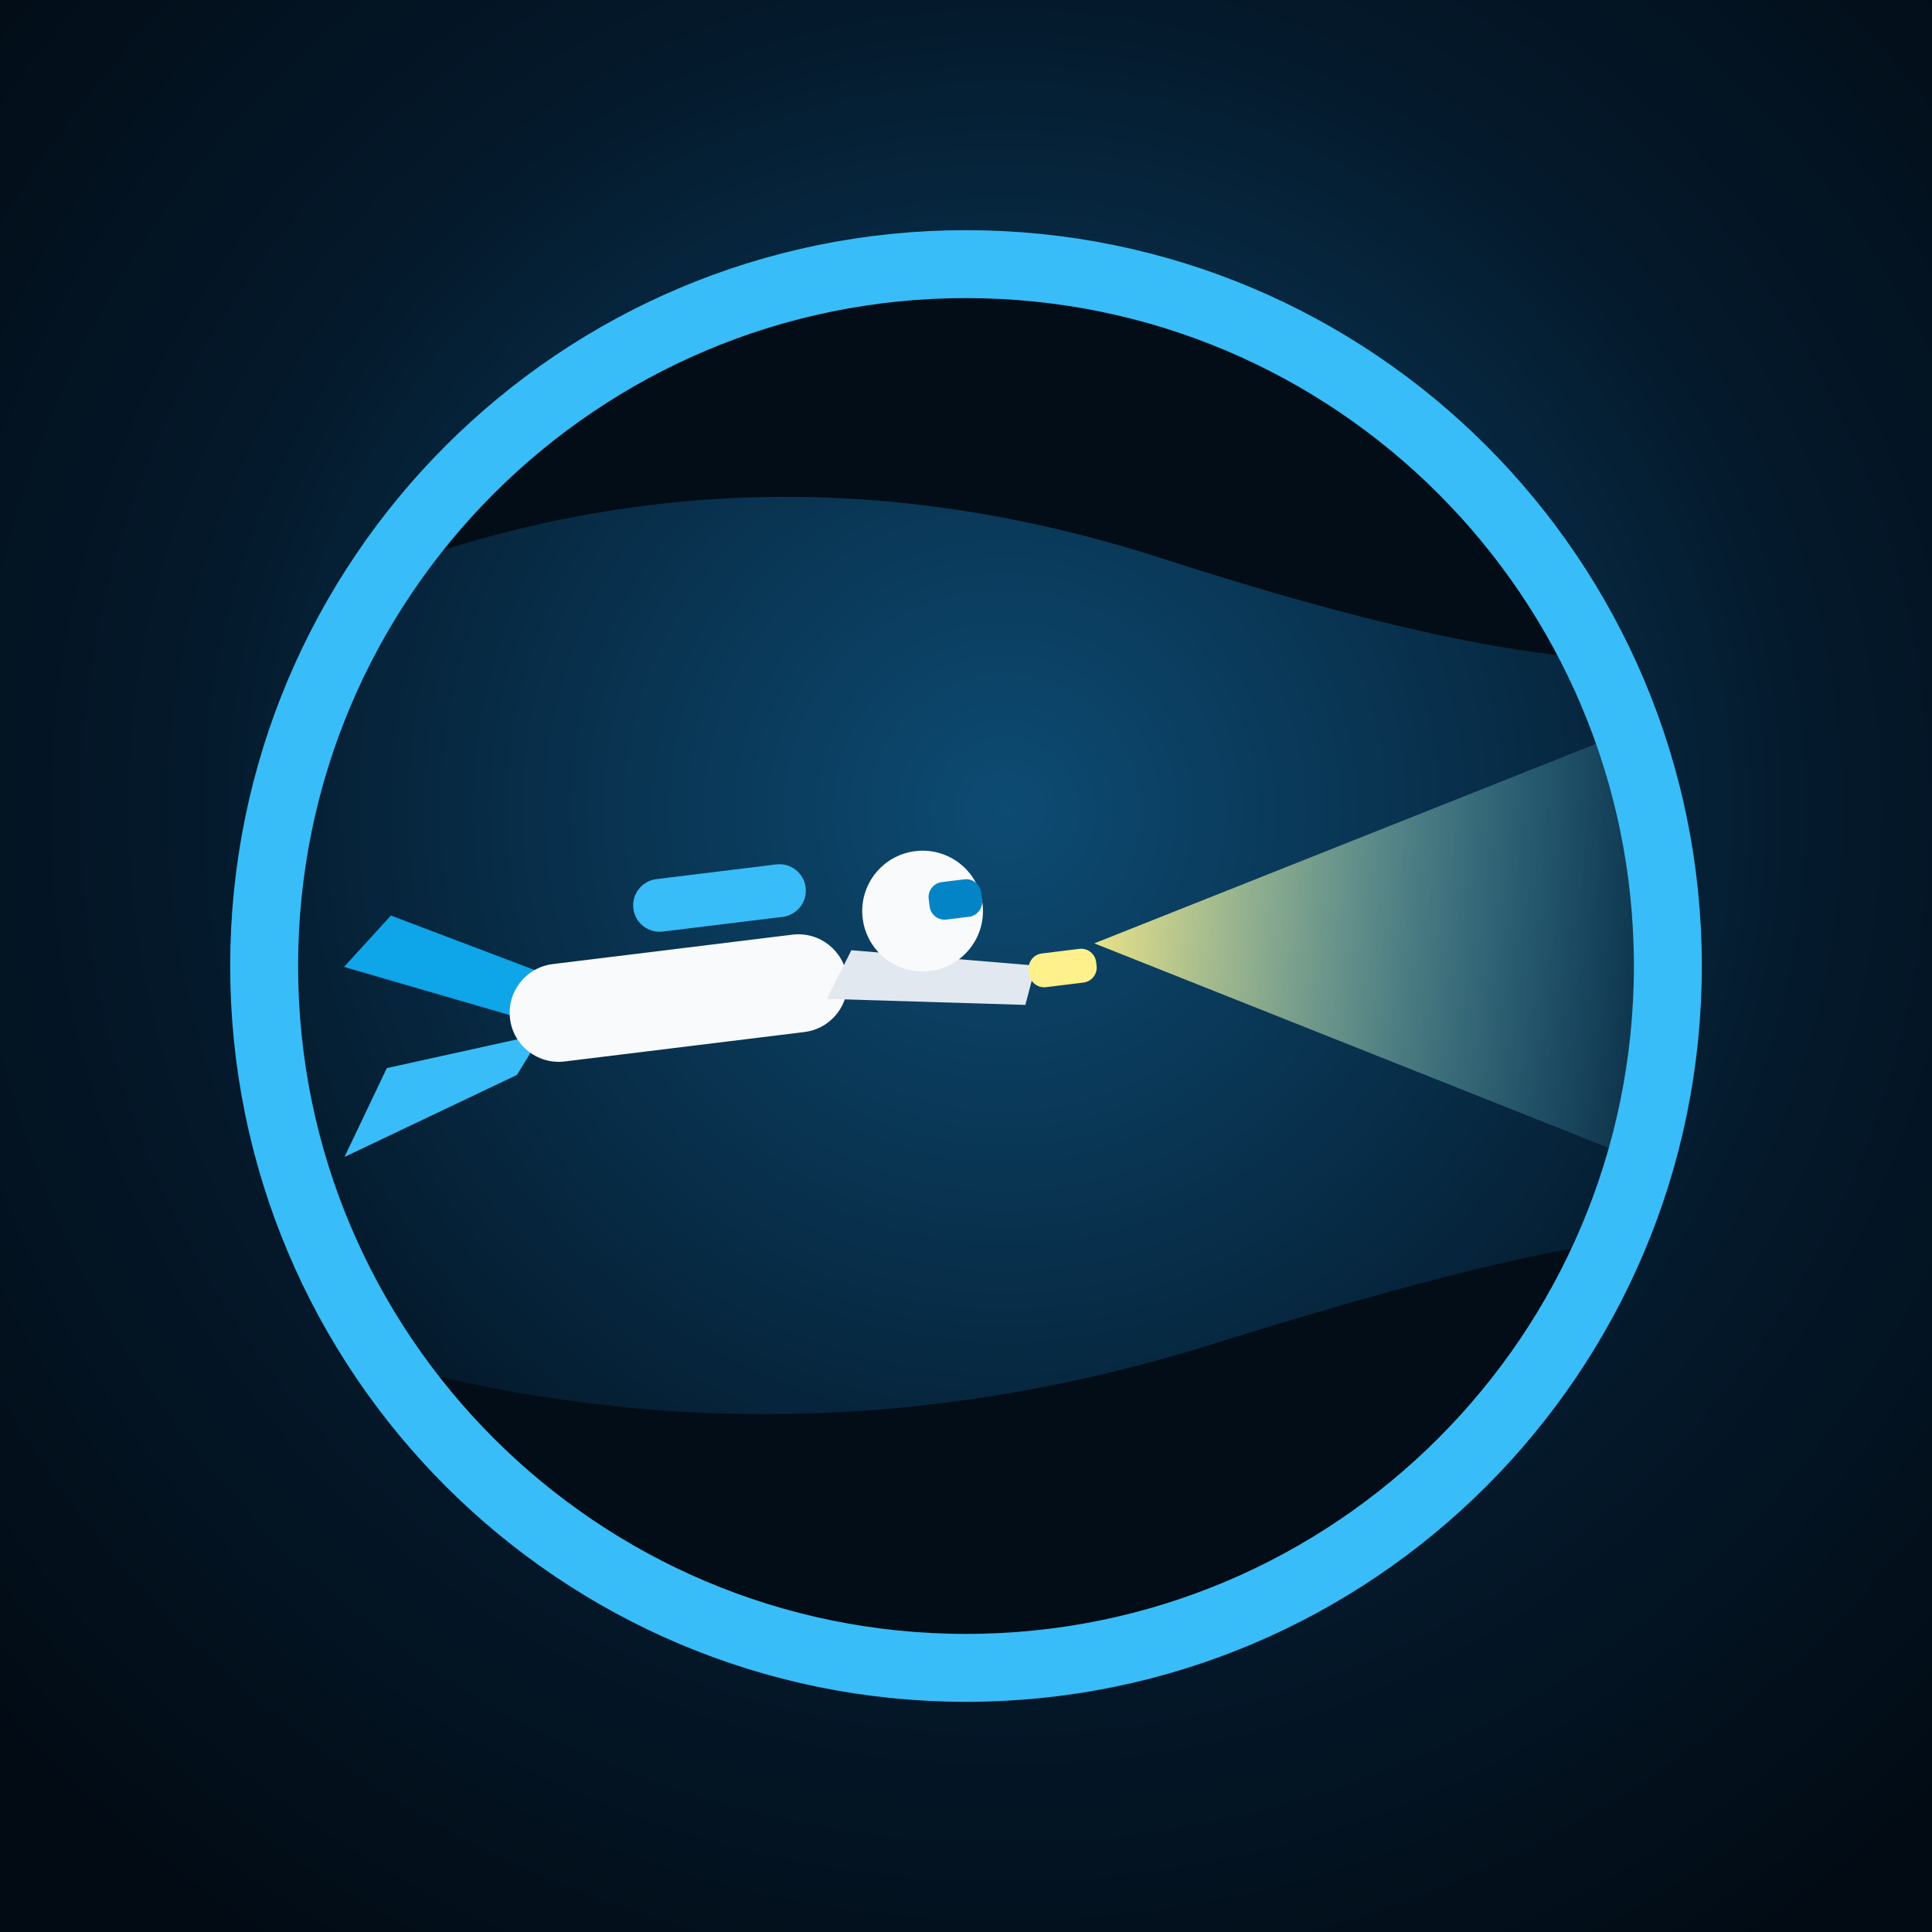
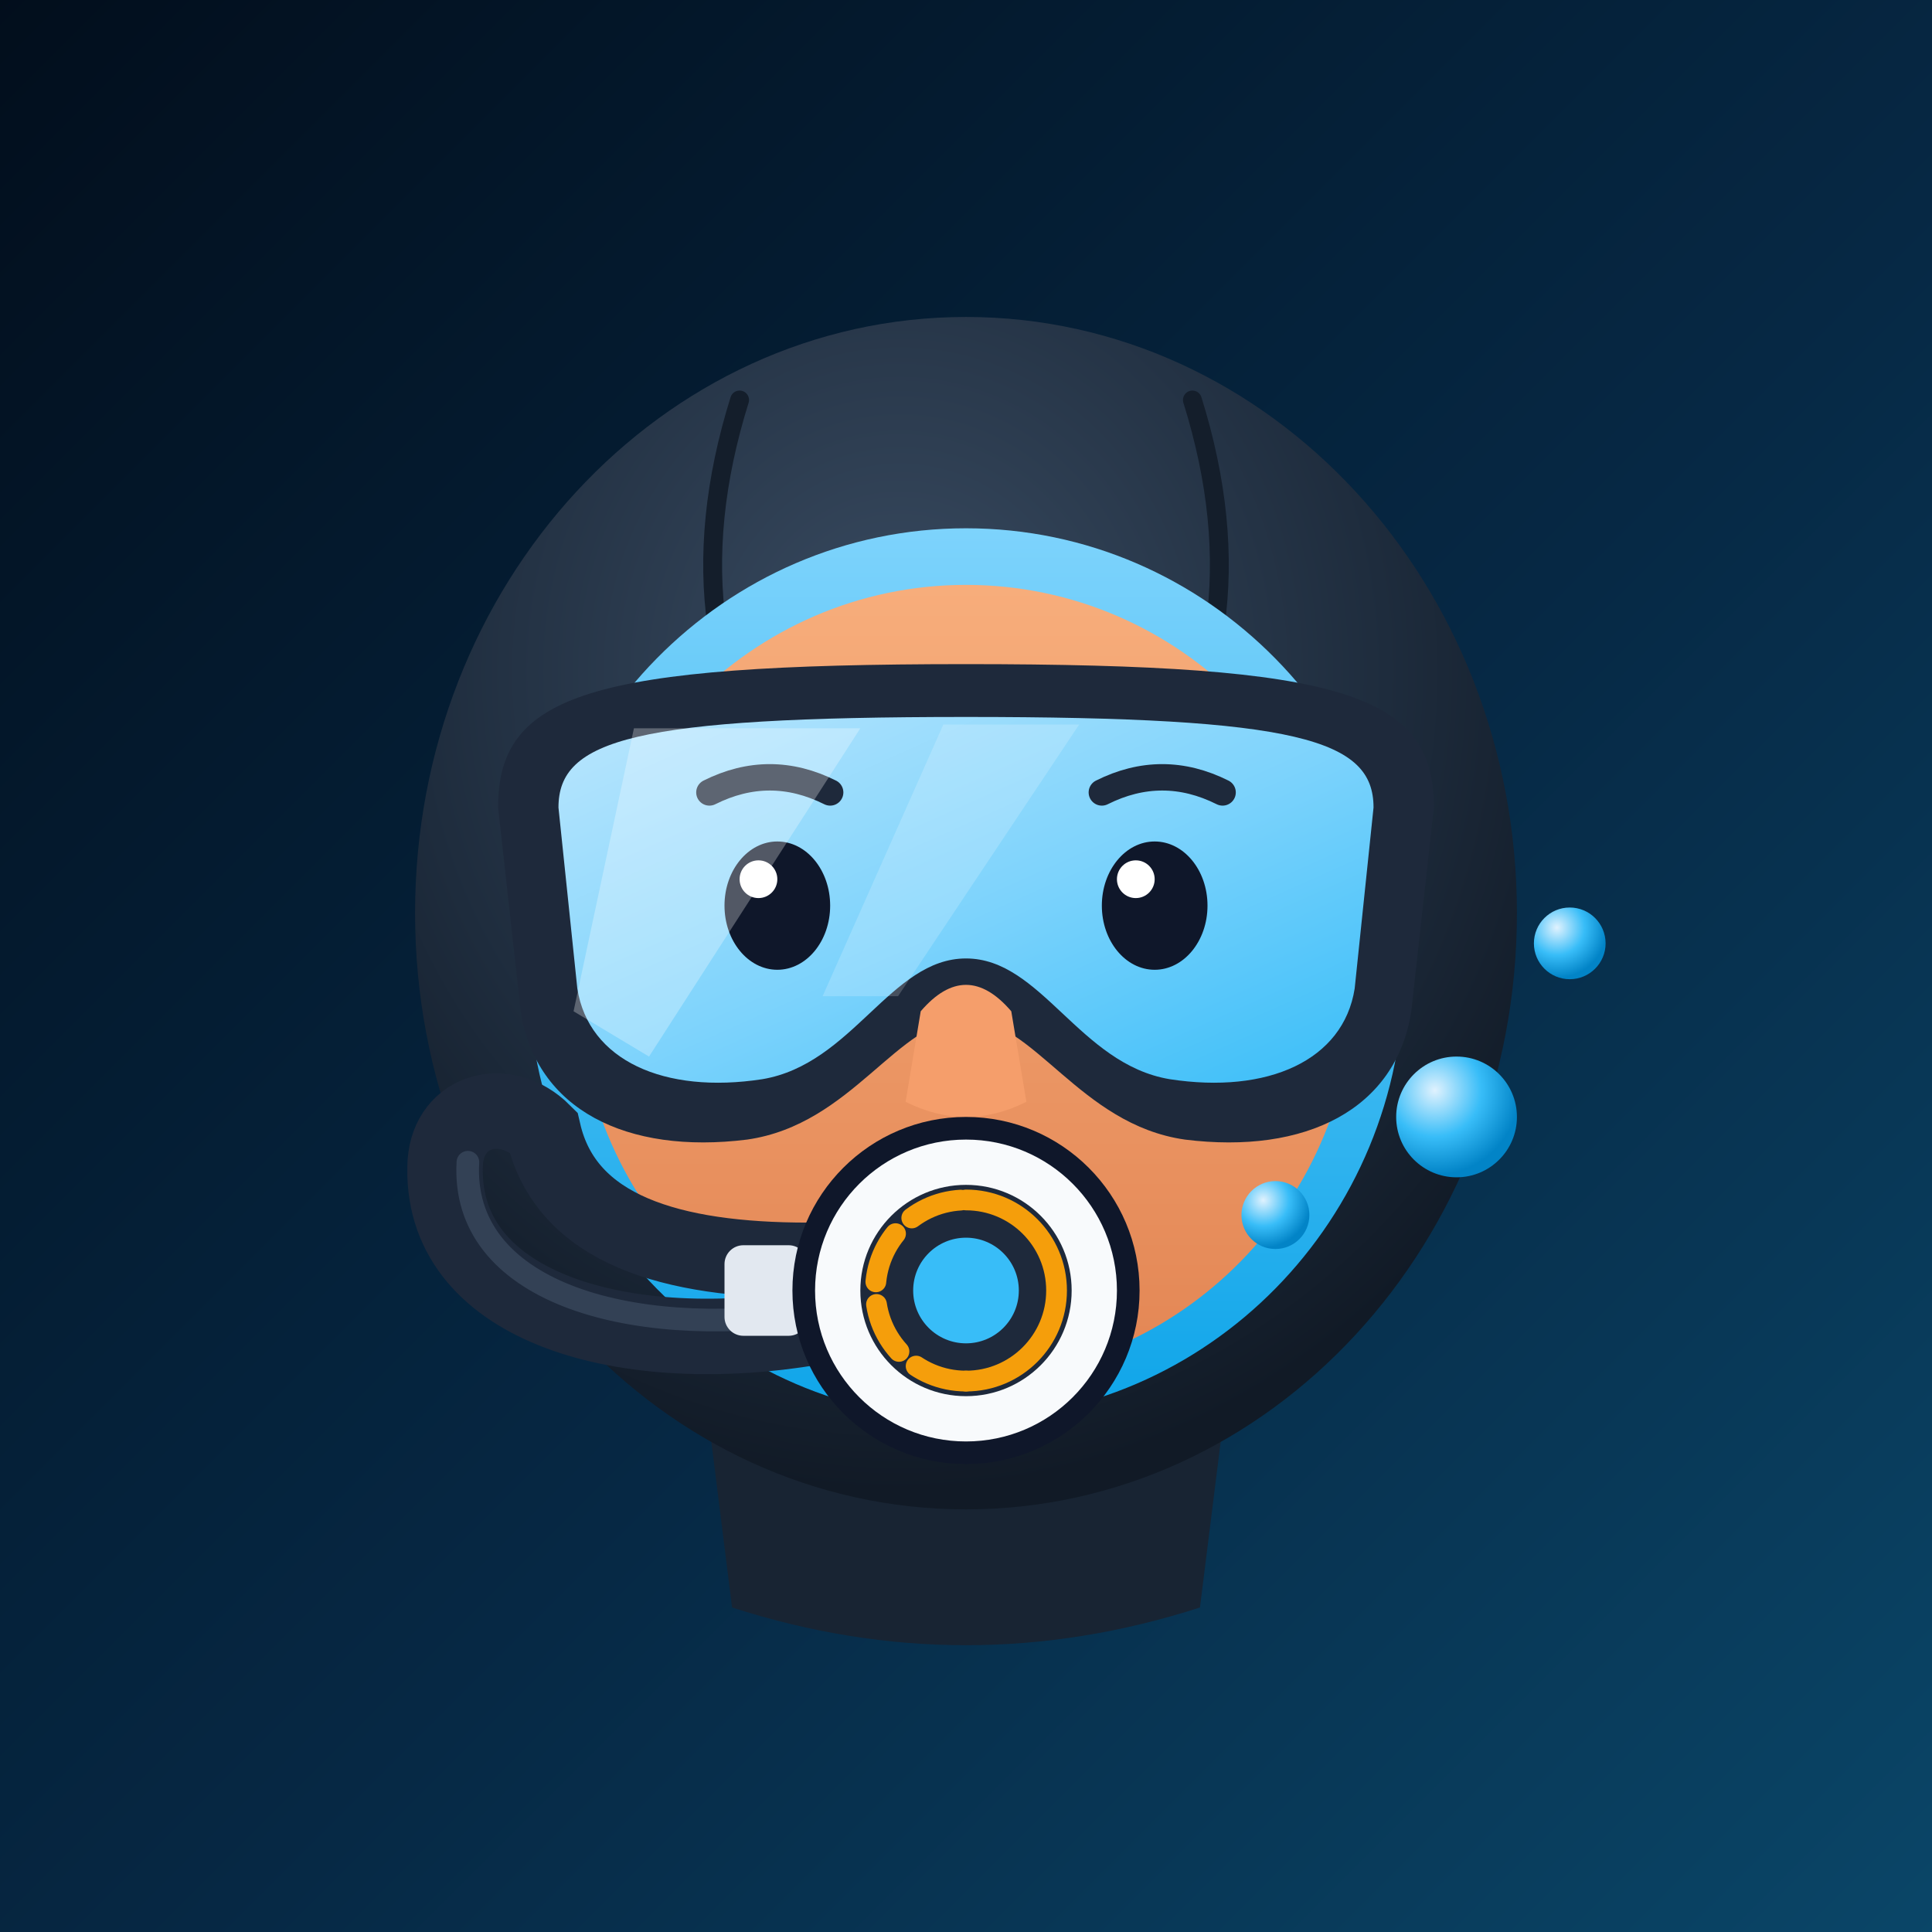
<svg xmlns="http://www.w3.org/2000/svg" viewBox="0 0 512 512">
  <defs>
-     <radialGradient id="bg" cx="52%" cy="42%" r="70%">
-       <stop offset="0%" stop-color="#0d4b73" />
-       <stop offset="60%" stop-color="#04192b" />
-       <stop offset="100%" stop-color="#020b14" />
+     <linearGradient id="oceanBg" x1="0" y1="0" x2="1" y2="1">
+       <stop offset="0%" stop-color="#020e1c" />
+       <stop offset="55%" stop-color="#062844" />
+       <stop offset="100%" stop-color="#0a4668" />
+     </linearGradient>
+     <radialGradient id="hoodGrad" cx="44%" cy="30%" r="68%">
+       <stop offset="0%" stop-color="#3a4c62" />
+       <stop offset="65%" stop-color="#1e2c3d" />
+       <stop offset="100%" stop-color="#111a26" />
    </radialGradient>
-     <linearGradient id="beam" x1="0" y1="0.45" x2="1" y2="0.5">
-       <stop offset="0%" stop-color="#fef08a" stop-opacity="0.92" />
-       <stop offset="100%" stop-color="#38bdf8" stop-opacity="0" />
+     <linearGradient id="trimBlue" x1="0" y1="0" x2="0" y2="1">
+       <stop offset="0%" stop-color="#7dd3fc" />
+       <stop offset="100%" stop-color="#0ea5e9" />
    </linearGradient>
-     <clipPath id="portal">
-       <circle cx="256" cy="256" r="184" />
-     </clipPath>
+     <linearGradient id="lensGrad" x1="0" y1="0" x2="1" y2="1">
+       <stop offset="0%" stop-color="#bae6fd" />
+       <stop offset="52%" stop-color="#7dd3fc" />
+       <stop offset="100%" stop-color="#38bdf8" />
+     </linearGradient>
+     <linearGradient id="skinGrad" x1="0" y1="0" x2="0" y2="1">
+       <stop offset="0%" stop-color="#f7ad7b" />
+       <stop offset="100%" stop-color="#e38654" />
+     </linearGradient>
+     <radialGradient id="bubbleGrad" cx="32%" cy="28%" r="70%">
+       <stop offset="0%" stop-color="#e0f2fe" />
+       <stop offset="55%" stop-color="#38bdf8" />
+       <stop offset="100%" stop-color="#0284c7" />
+     </radialGradient>
  </defs>
-   <rect width="512" height="512" fill="url(#bg)" />
-   <g clip-path="url(#portal)">
-     <path d="M56 172 Q178 106 308 148 T464 166 L464 56 L56 56 Z" fill="#030d17" />
-     <path d="M56 346 Q188 398 322 356 T464 334 L464 464 L56 464 Z" fill="#030d17" />
-     <polygon points="290,250 456,184 456,316" fill="url(#beam)" />
-     <g transform="translate(208 256) rotate(-7)">
-       <path d="M-74 20 L-122 36 L-108 14 L-66 10 Z" fill="#38bdf8" />
-       <path d="M-74 4 L-116 -14 L-102 -26 L-64 -6 Z" fill="#0ea5e9" />
-       <rect x="-74" y="-8" width="90" height="26" rx="13" fill="#f8fafc" />
-       <rect x="-38" y="-27" width="46" height="14" rx="7" fill="#38bdf8" />
-       <path d="M10 10 L62 18 L66 8 L18 -2 Z" fill="#e2e8f0" />
-       <circle cx="38" cy="-10" r="16" fill="#f8fafc" />
-       <rect x="40" y="-17" width="14" height="10" rx="4" fill="#0284c7" />
-       <rect x="64" y="5" width="18" height="9" rx="4" fill="#fef08a" />
-     </g>
-   </g>
-   <circle cx="256" cy="256" r="186" fill="none" stroke="#38bdf8" stroke-width="18" />
+   <rect width="512" height="512" fill="url(#oceanBg)" />
+   <path d="M188 378 L194 426 Q256 446 318 426 L324 378 Z" fill="#182433" />
+   <ellipse cx="256" cy="242" rx="146" ry="158" fill="url(#hoodGrad)" />
+   <path d="M196 106 Q186 138 190 166" fill="none" stroke="#141e2b" stroke-width="5" stroke-linecap="round" />
+   <path d="M316 106 Q326 138 322 166" fill="none" stroke="#141e2b" stroke-width="5" stroke-linecap="round" />
+   <ellipse cx="256" cy="258" rx="116" ry="118" fill="url(#trimBlue)" />
+   <ellipse cx="256" cy="260" rx="103" ry="105" fill="url(#skinGrad)" />
+   <path d="M214 352 C164 360 116 346 118 308 C119 294 134 290 144 300 C150 326 178 334 214 334" fill="none" stroke="#1e293b" stroke-width="20" stroke-linecap="round" />
+   <path d="M214 348 C166 355 122 342 124 308" fill="none" stroke="#334155" stroke-width="6" stroke-linecap="round" />
+   <rect x="192" y="330" width="22" height="24" rx="5" fill="#e2e8f0" />
+   <path d="M132 214 C132 184 156 176 256 176 C356 176 380 184 380 214 L374 268 C370 294 346 306 314 302 C286 298 274 270 256 270 C238 270 226 298 198 302 C166 306 142 294 138 268 Z" fill="#1e293b" />
+   <path d="M148 214 C148 196 168 190 256 190 C344 190 364 196 364 214 L359 262 C356 281 336 290 310 286 C286 282 276 254 256 254 C236 254 226 282 202 286 C176 290 156 281 153 262 Z" fill="url(#lensGrad)" />
+   <path d="M188 210 Q204 202 220 210" fill="none" stroke="#1e293b" stroke-width="7" stroke-linecap="round" />
+   <path d="M292 210 Q308 202 324 210" fill="none" stroke="#1e293b" stroke-width="7" stroke-linecap="round" />
+   <ellipse cx="206" cy="240" rx="14" ry="17" fill="#0f172a" />
+   <ellipse cx="306" cy="240" rx="14" ry="17" fill="#0f172a" />
+   <circle cx="201" cy="233" r="5" fill="#ffffff" />
+   <circle cx="301" cy="233" r="5" fill="#ffffff" />
+   <path d="M168 193 L228 193 L172 280 L152 268 Z" fill="#ffffff" opacity="0.28" />
+   <path d="M250 192 L286 192 L238 264 L218 264 Z" fill="#ffffff" opacity="0.18" />
+   <path d="M244 268 Q256 254 268 268 L272 292 Q256 300 240 292 Z" fill="#f59e6b" />
+   <circle cx="256" cy="342" r="46" fill="#0f172a" />
+   <circle cx="256" cy="342" r="40" fill="#f8fafc" />
+   <circle cx="256" cy="342" r="28" fill="#1e293b" />
+   <path d="M256 318 A24 24 0 0 1 256 366" fill="none" stroke="#f59e0b" stroke-width="5.5" stroke-linecap="round" />
+   <path d="M256 366 A24 24 0 0 1 256 318" fill="none" stroke="#f59e0b" stroke-width="5.5" stroke-linecap="round" stroke-dasharray="14 6" />
+   <circle cx="256" cy="342" r="14" fill="#38bdf8" />
+   <circle cx="338" cy="322" r="9" fill="url(#bubbleGrad)" />
+   <circle cx="386" cy="296" r="16" fill="url(#bubbleGrad)" />
+   <circle cx="416" cy="250" r="9.5" fill="url(#bubbleGrad)" />
</svg>
